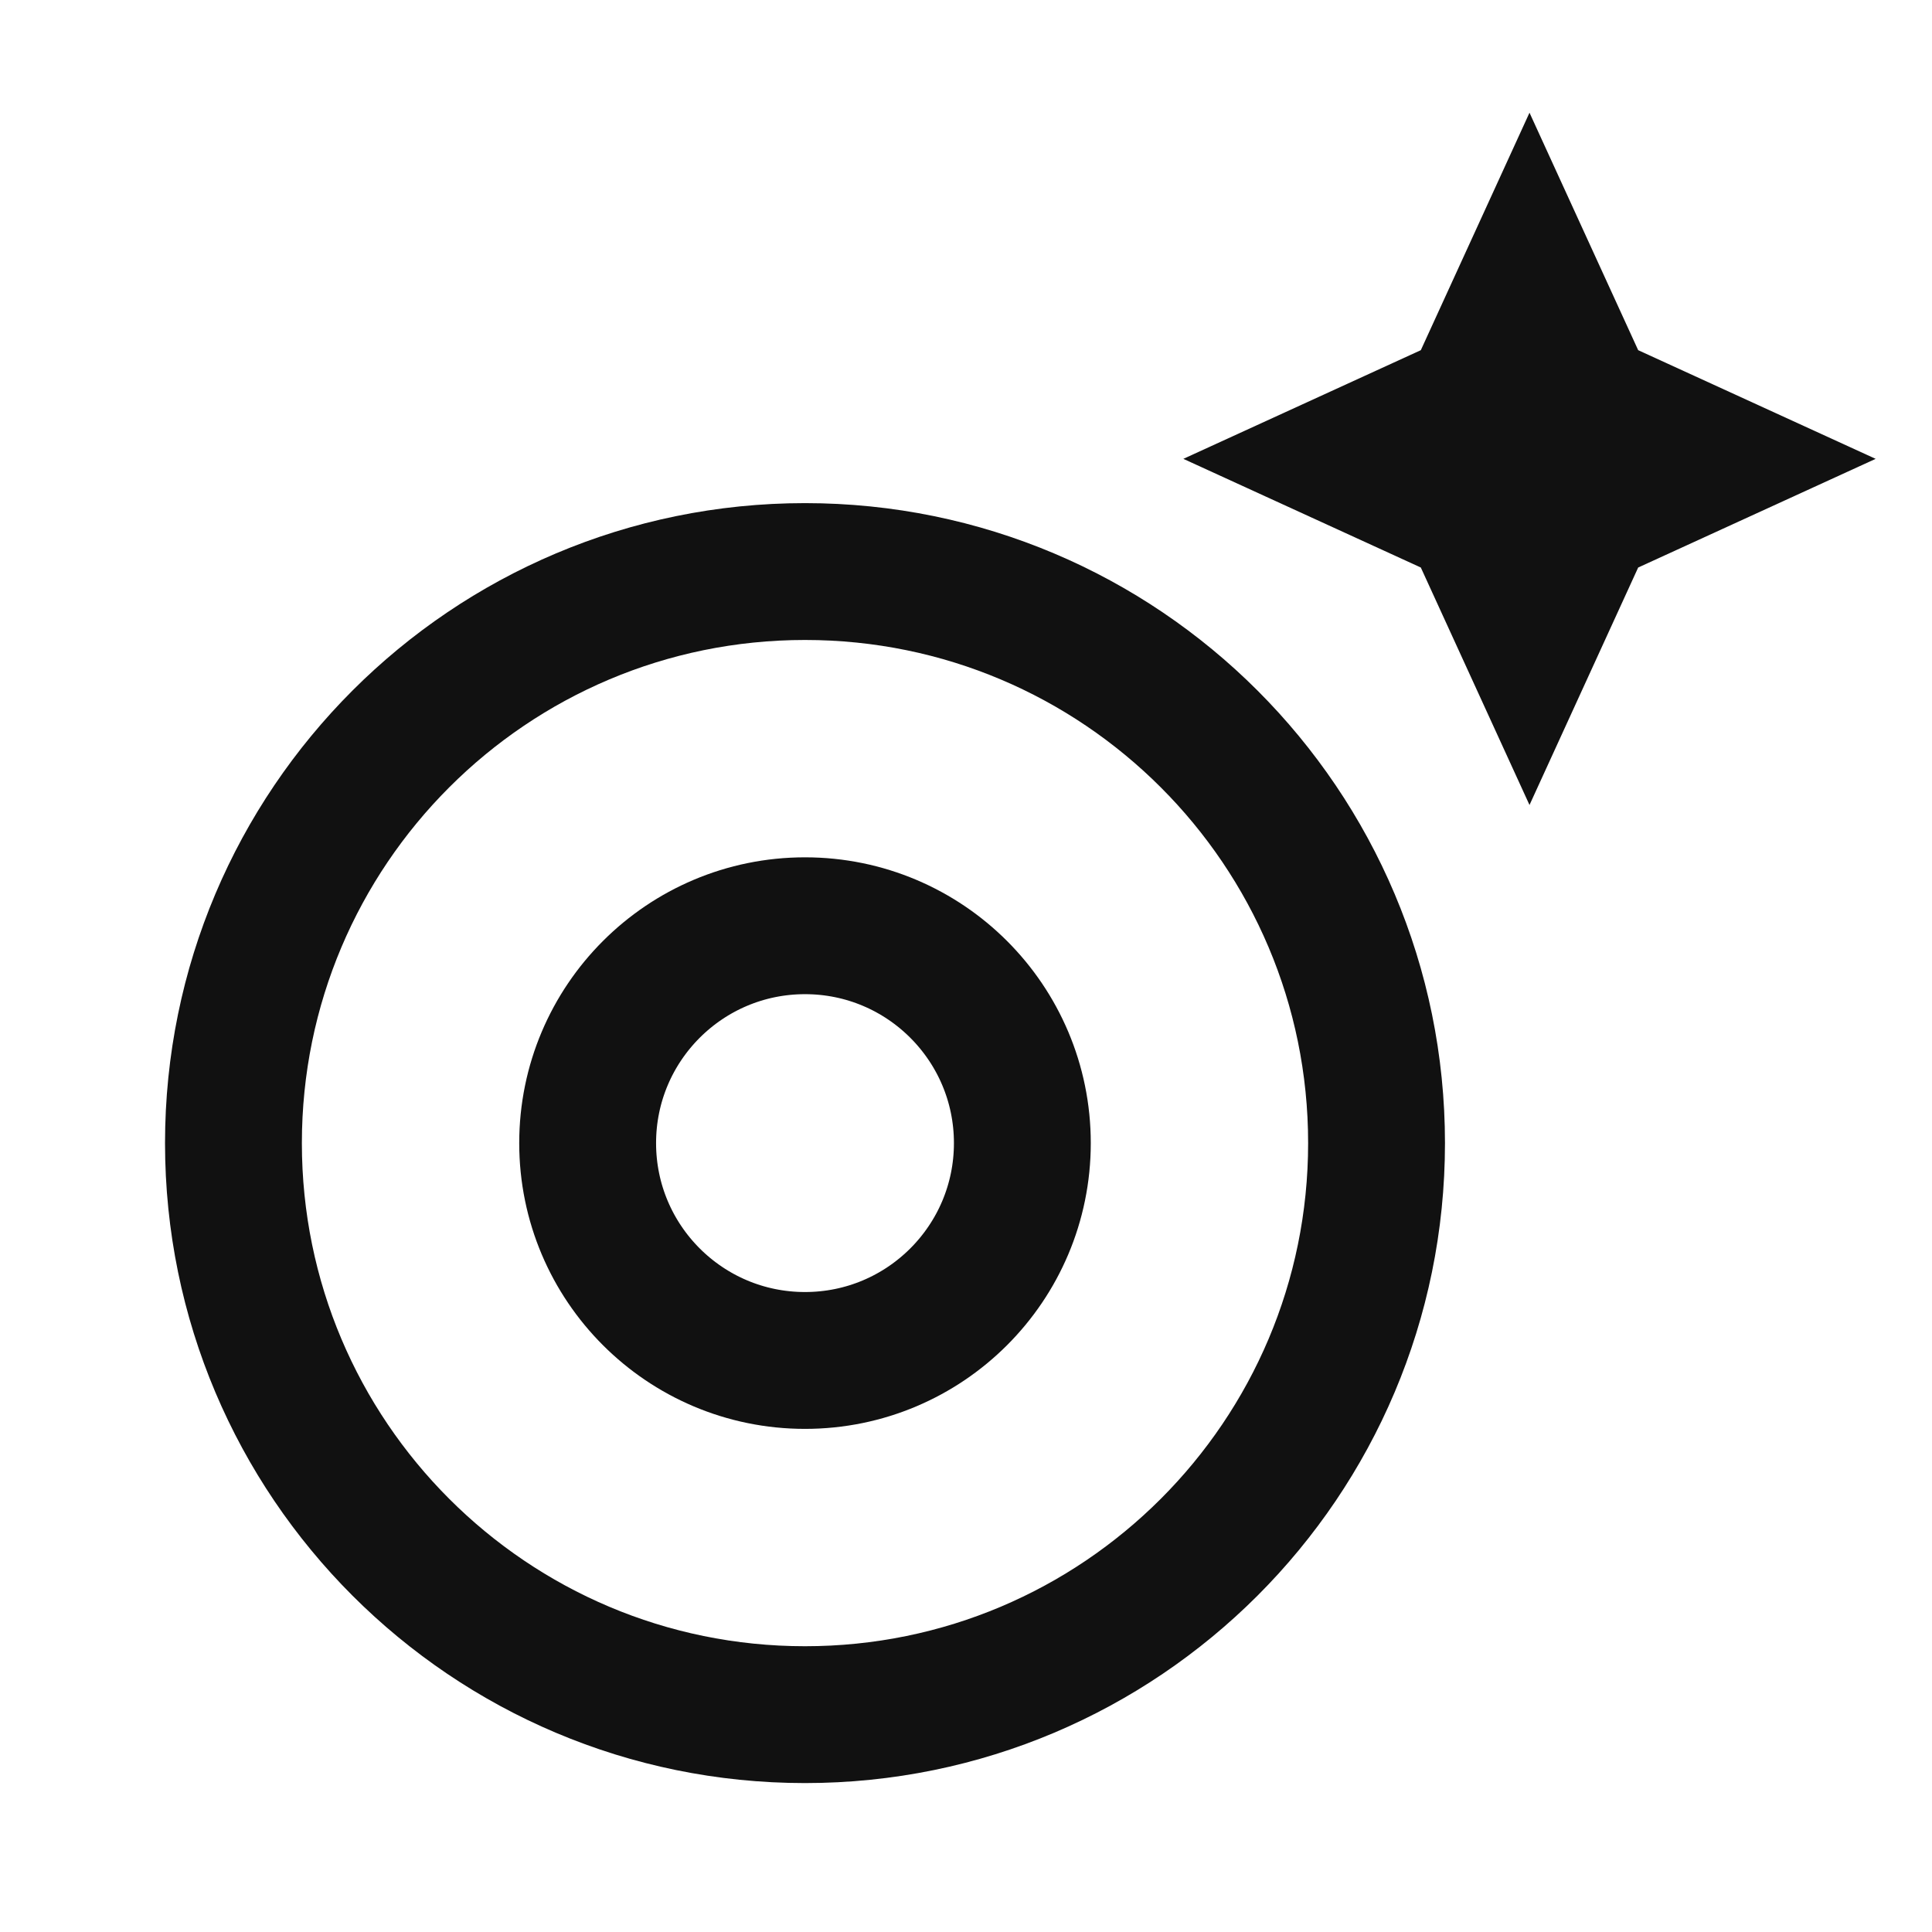
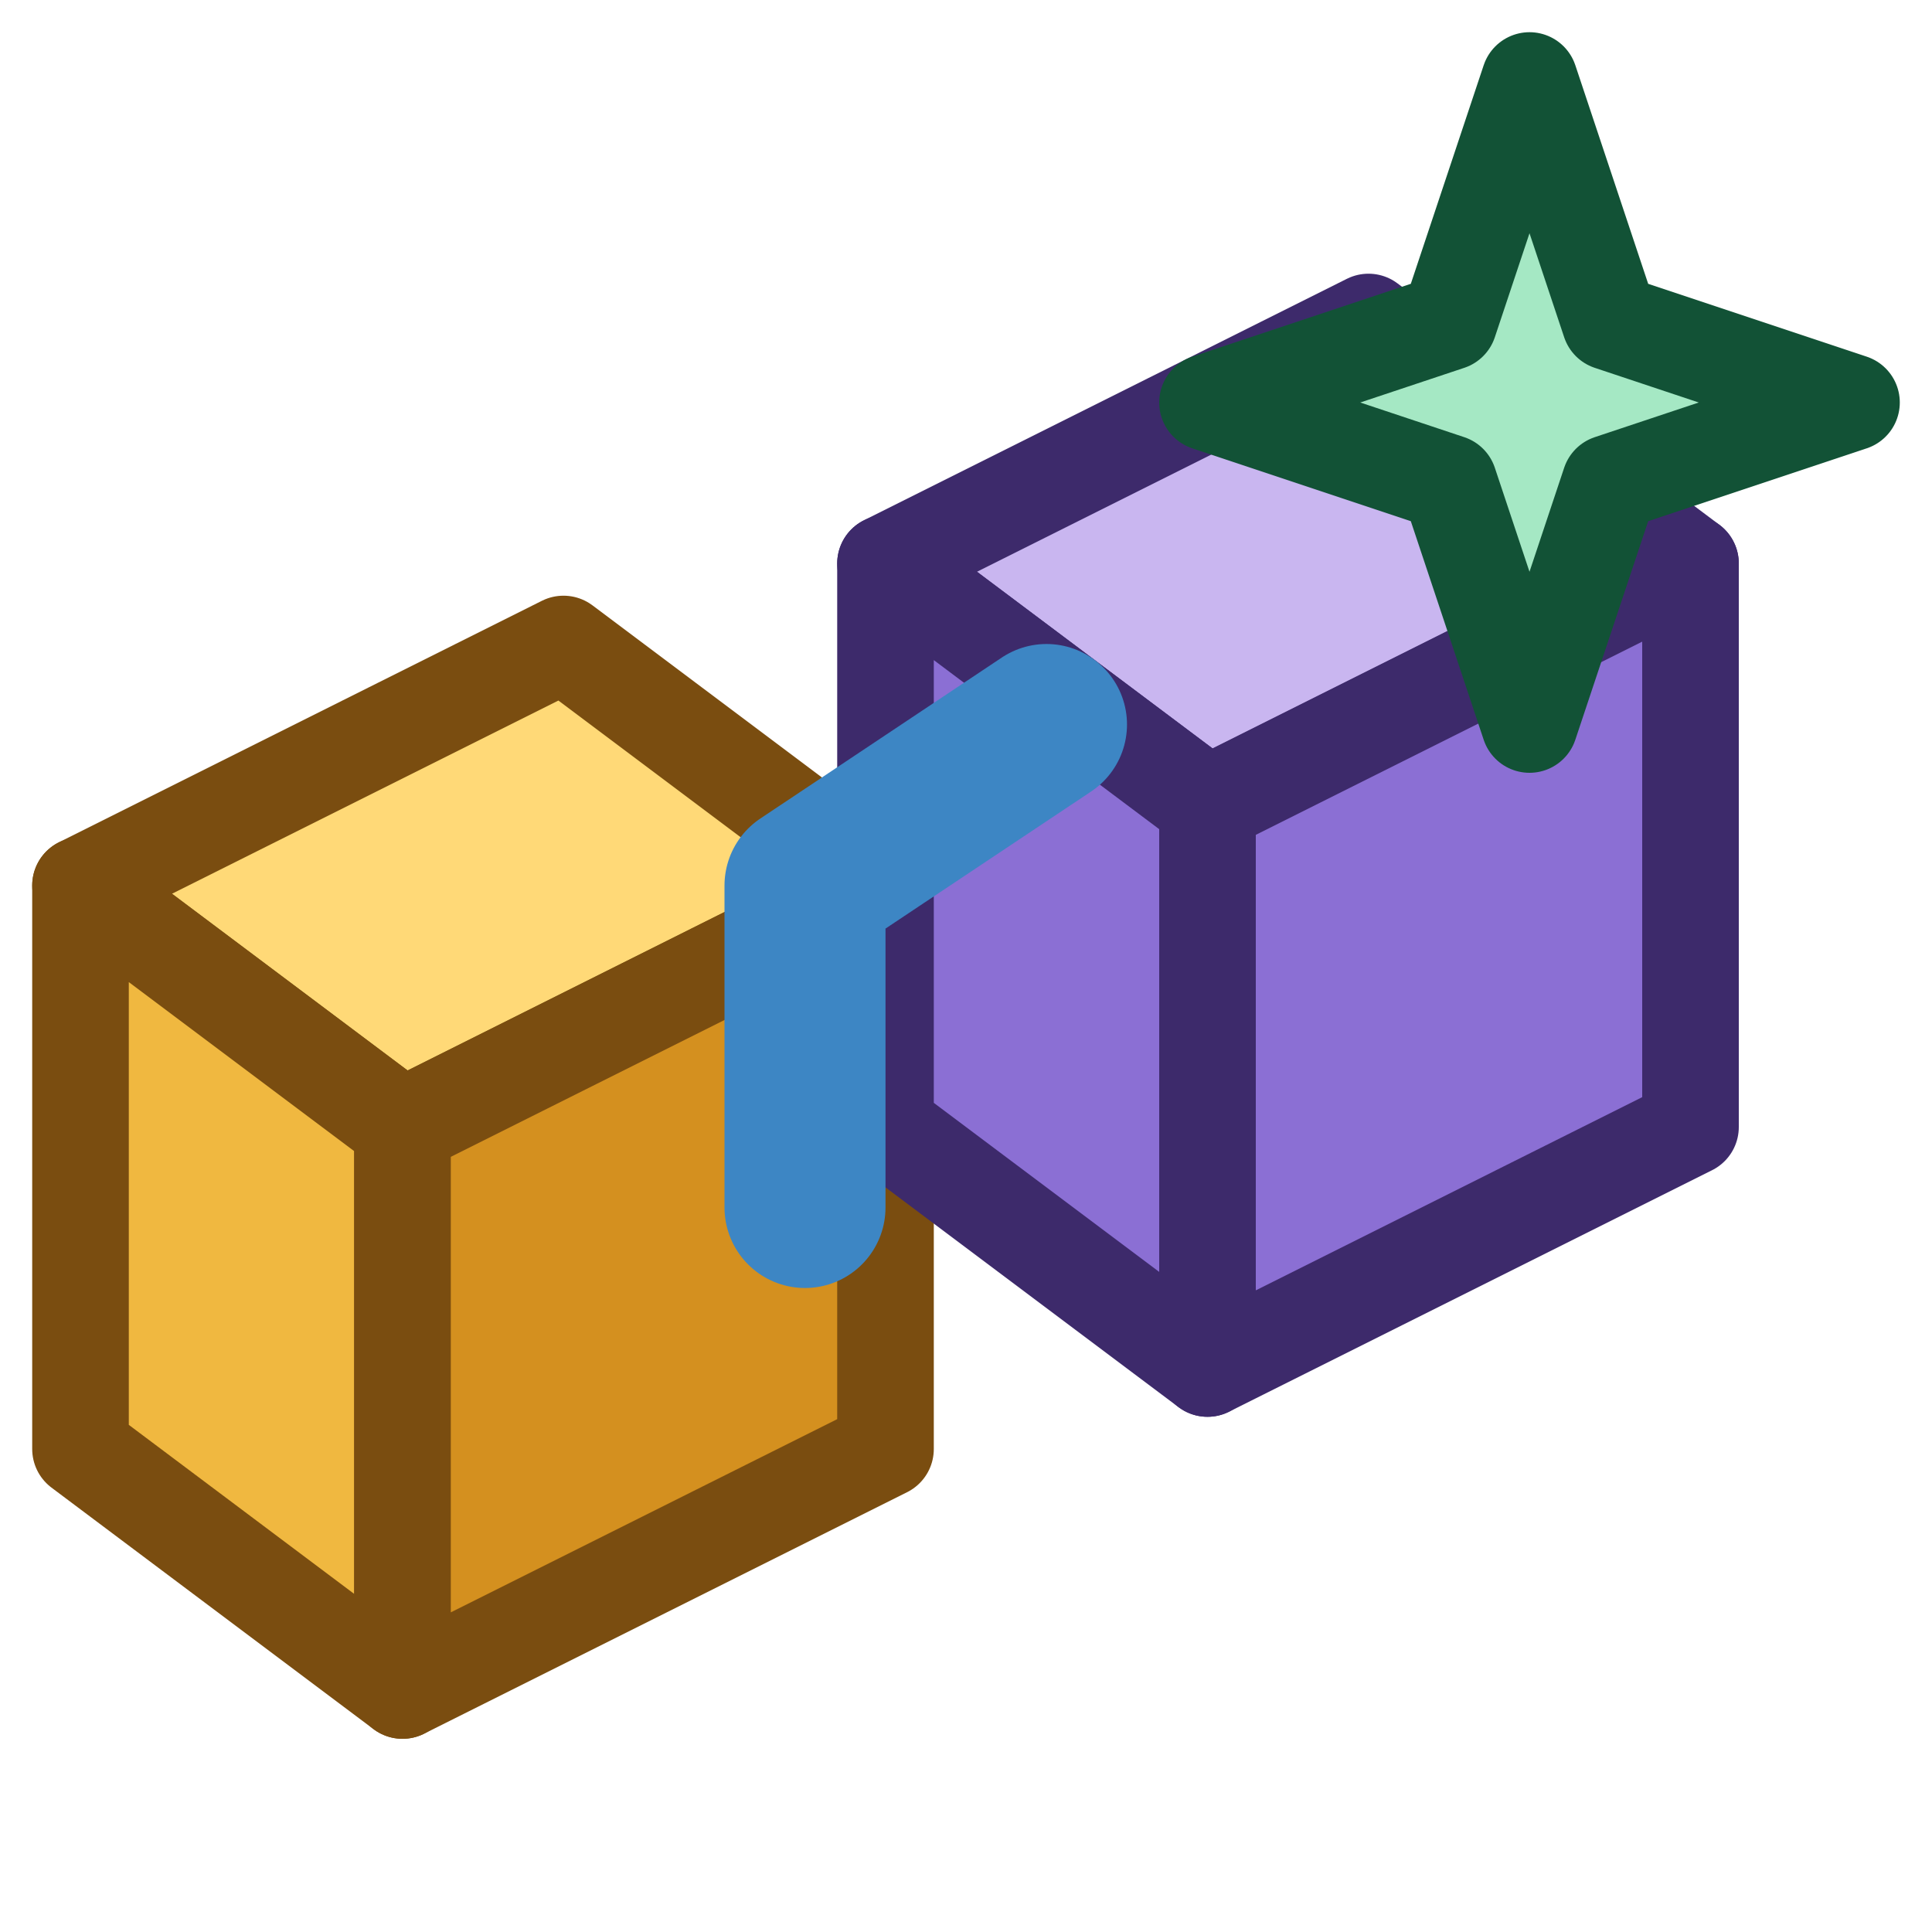
<svg xmlns="http://www.w3.org/2000/svg" xmlns:ns1="https://brep.io/icons" viewBox="0 0 24 24" width="24" height="24" ns1:glyph-name="icon_auto_constraints" ns1:unicode="E067">
-   <g stroke="#111" stroke-width="1.7" stroke-linecap="round" stroke-linejoin="round">
-     <circle cx="10" cy="14.2" r="7.1" style="fill:none" />
-     <circle cx="10" cy="14.2" r="2.7" style="fill:none" />
-   </g>
-   <path d="M19 1.4 20.35 4.35 23.3 5.7 20.35 7.05 19 10 17.65 7.05 14.7 5.7 17.65 4.35Z" fill="#111" />
+   <path d="M1 11 7 8 11 11 5 14Z" fill="#ffd977" stroke="#7a4d10" stroke-width="1.2" stroke-linejoin="round" />
+   <path d="M1 11 5 14V21L1 18Z" fill="#f0b840" stroke="#7a4d10" stroke-width="1.2" stroke-linejoin="round" />
+   <path d="M5 14 11 11V18L5 21Z" fill="#d4901f" stroke="#7a4d10" stroke-width="1.2" stroke-linejoin="round" />
+   <path d="M11 7 17 4 21 7 15 10Z" fill="#c9b6f0" stroke="#3d2a6b" stroke-width="1.2" stroke-linejoin="round" />
+   <path d="M11 7 15 10V17L11 14Z" fill="#8b6fd4" stroke="#3d2a6b" stroke-width="1.2" stroke-linejoin="round" />
+   <path d="M15 10 21 7V14L15 17Z" fill="#8b6fd4" stroke="#3d2a6b" stroke-width="1.2" stroke-linejoin="round" />
+   <path d="M10 11 13 9M10 11V15" style="fill:none" stroke="#3d86c4" stroke-width="2" stroke-linecap="round" stroke-linejoin="round" />
+   <path d="M19 1 20 4 23 5 20 6 19 9 18 6 15 5 18 4Z" fill="#a5e8c4" stroke="#125236" stroke-width="1.2" stroke-linejoin="round" />
</svg>
